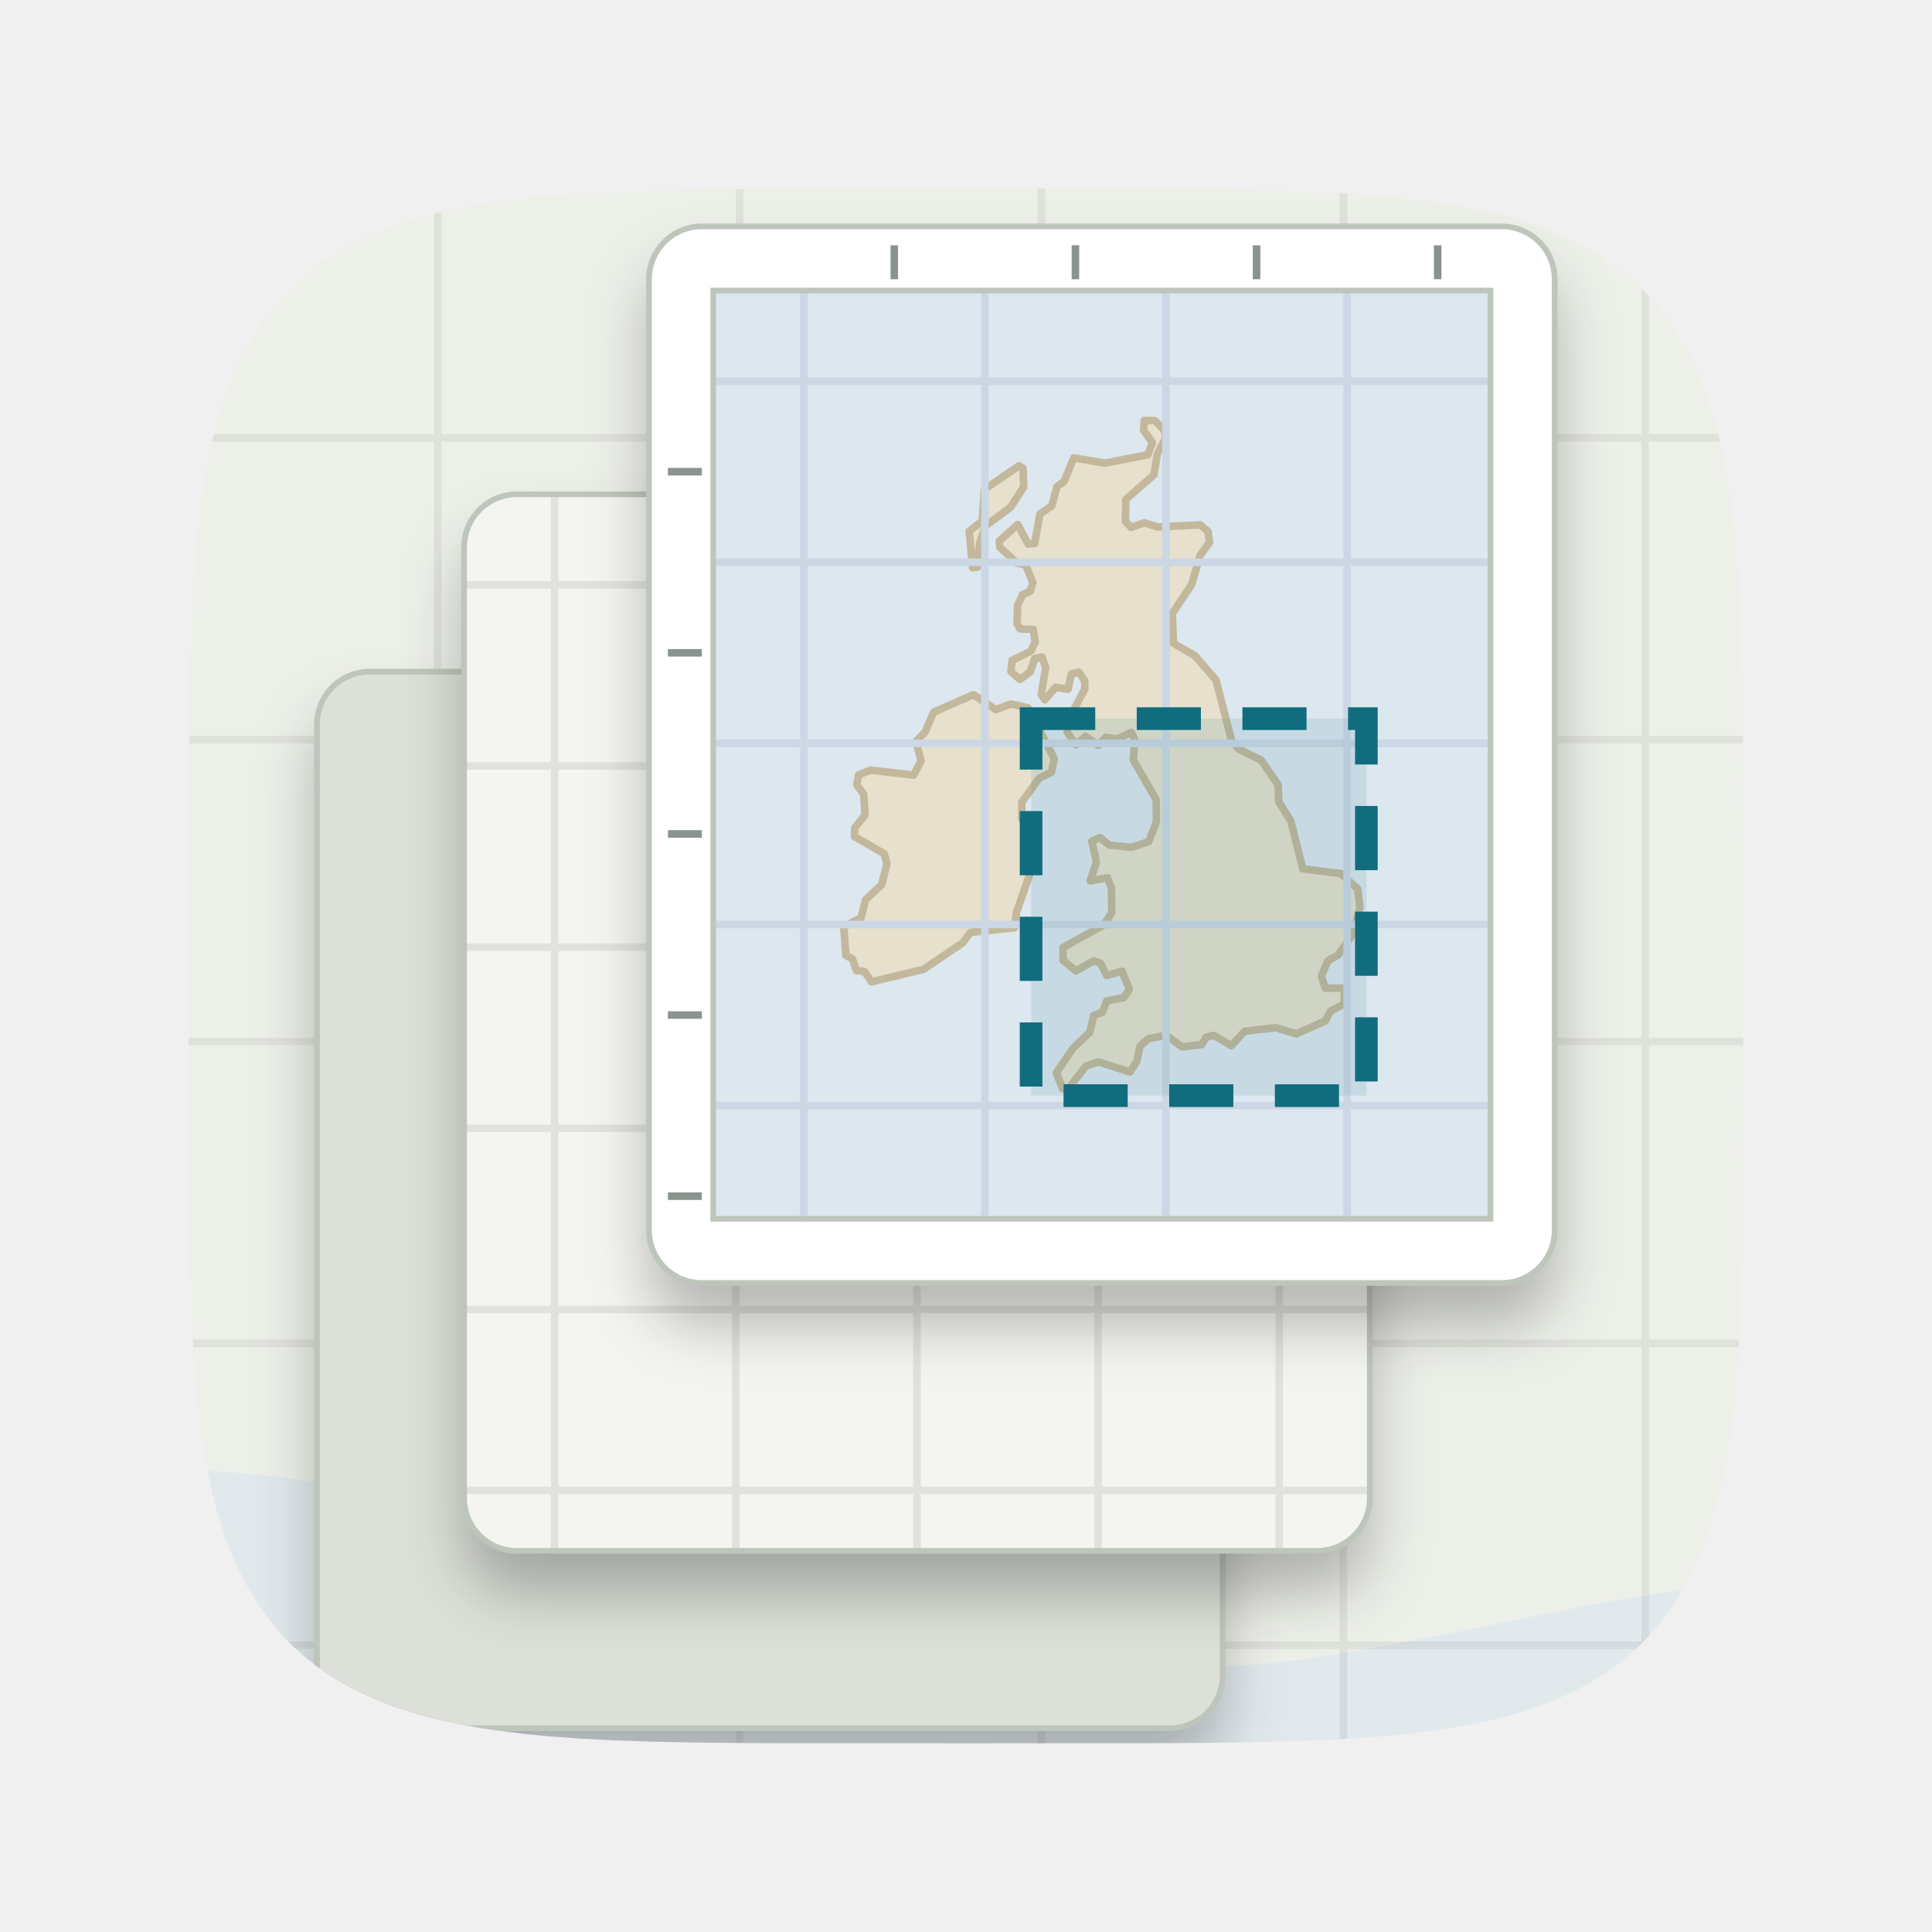
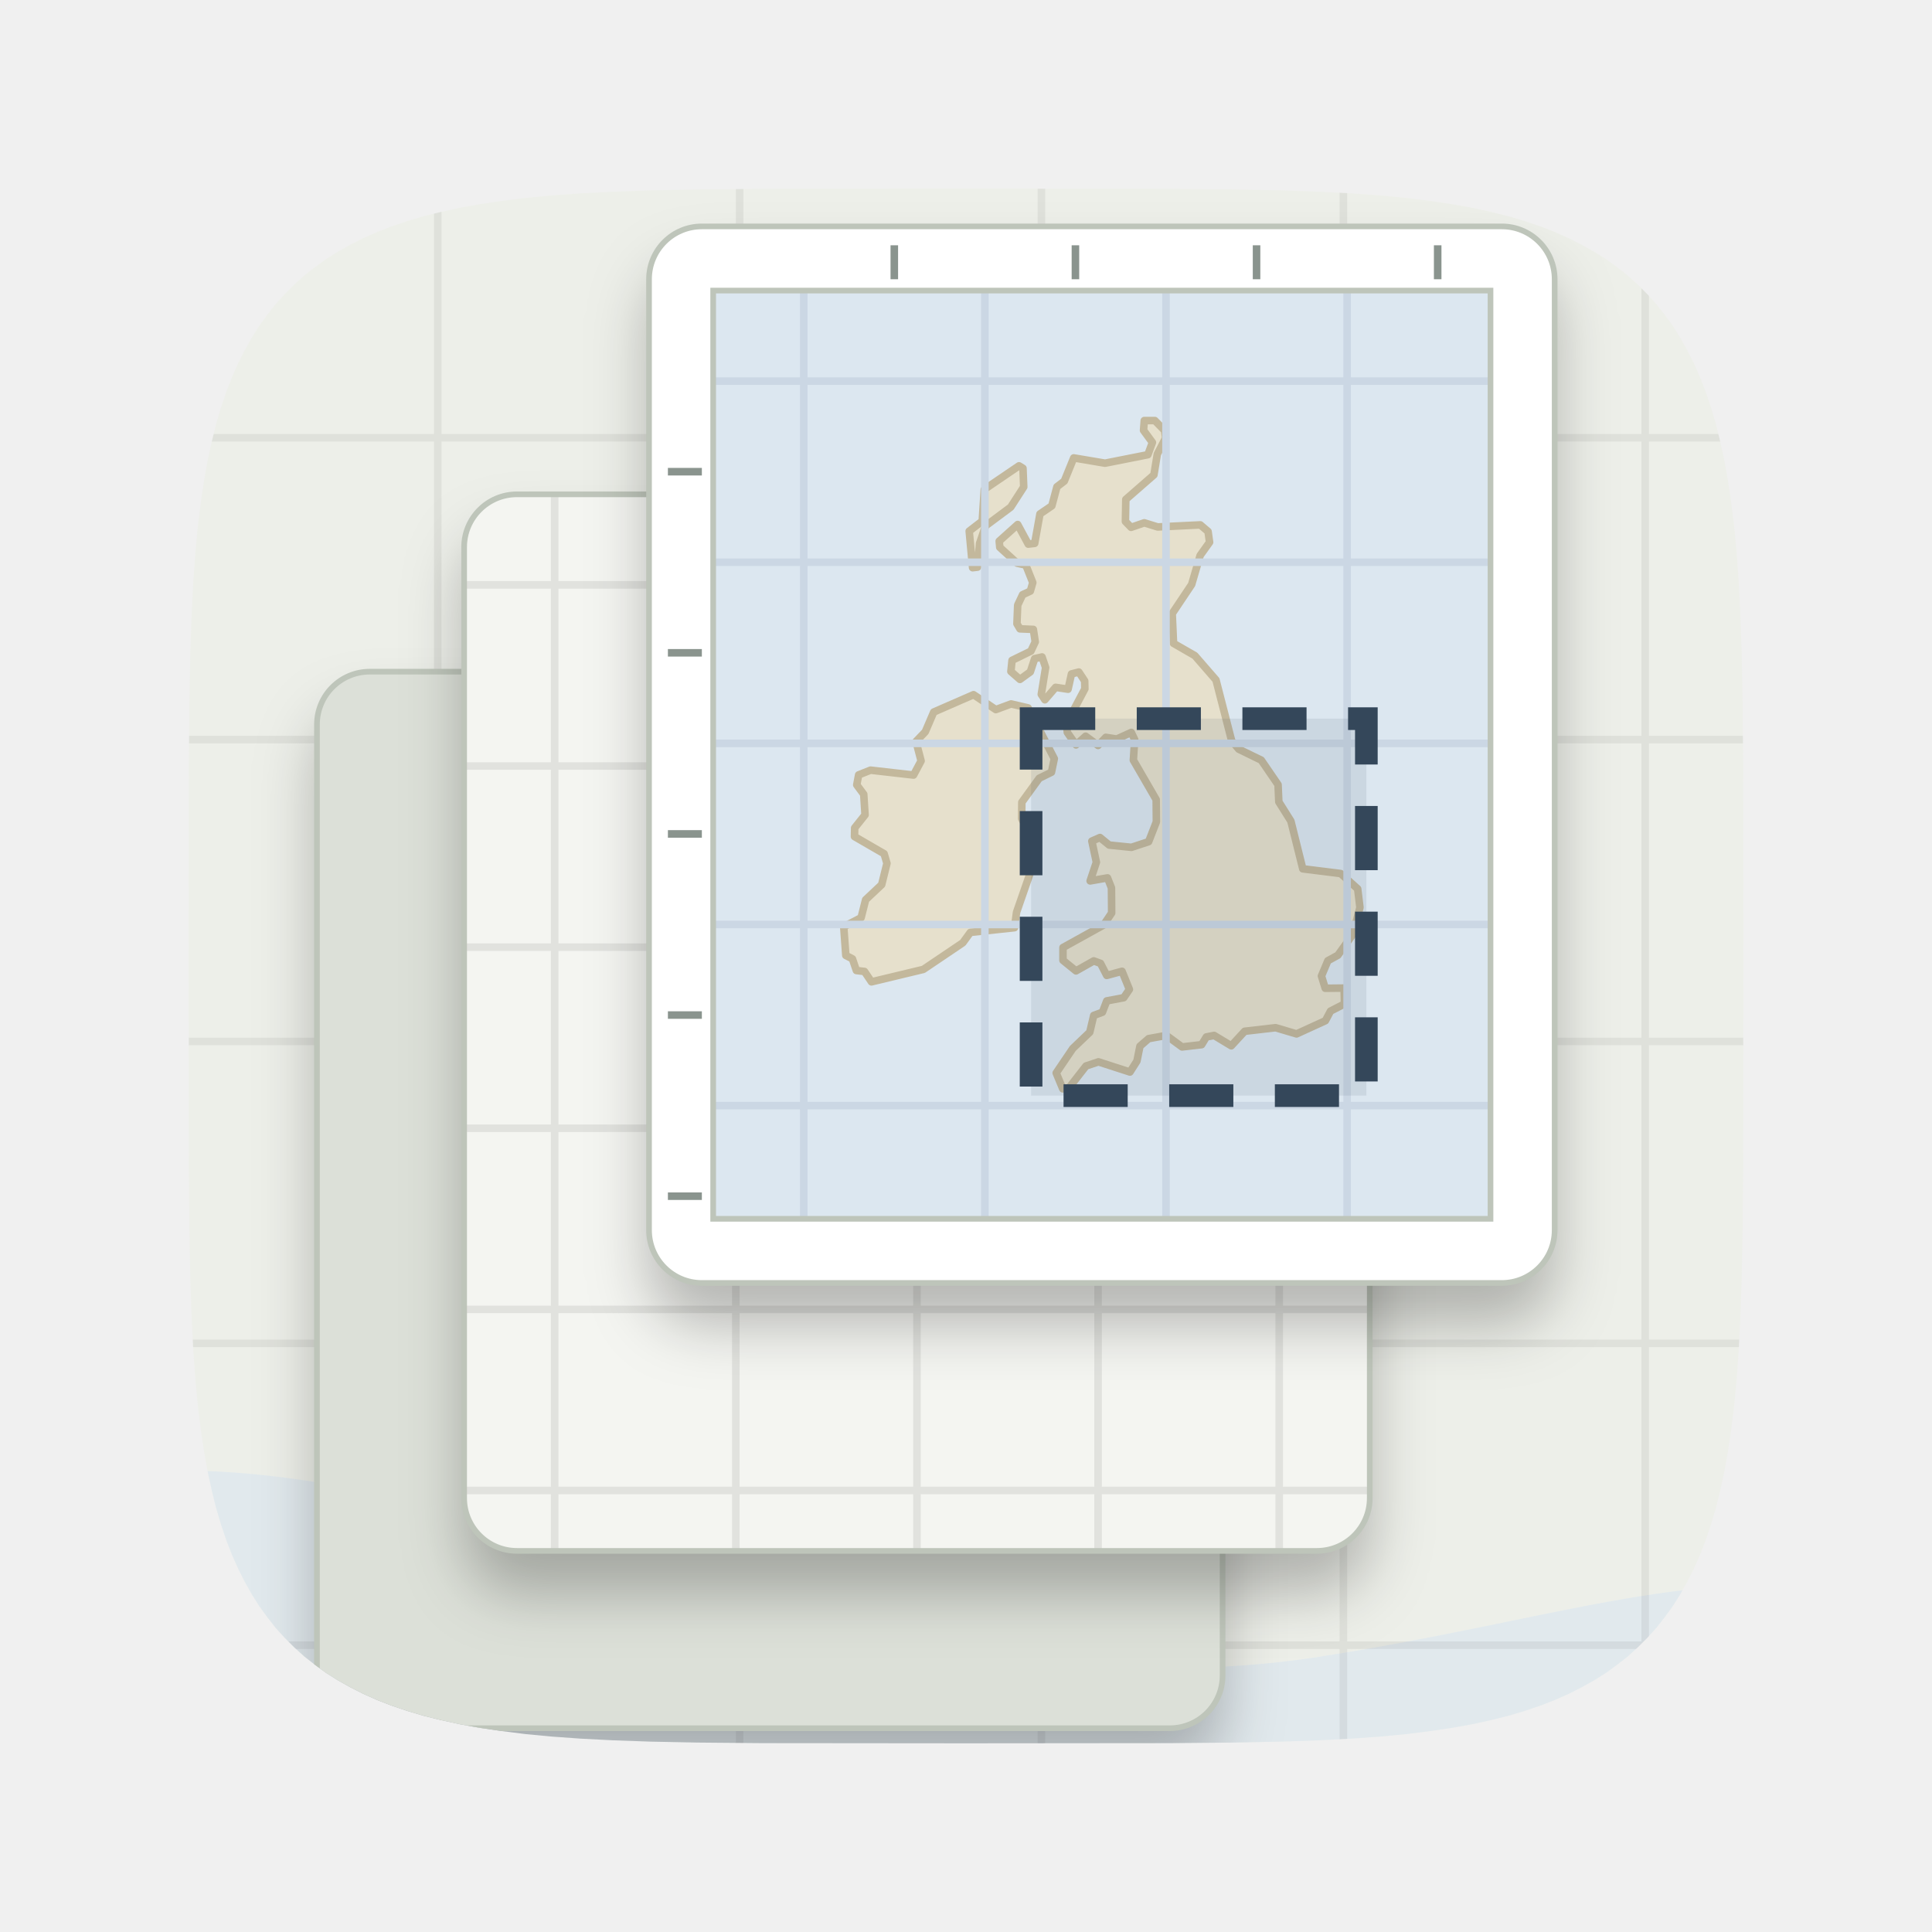
<svg xmlns="http://www.w3.org/2000/svg" xmlns:xlink="http://www.w3.org/1999/xlink" viewBox="0 0 1024 1024" width="1024" height="1024">
  <defs>
    <path id="squircle" d="M 924.0 512.0 L 923.9 619.7 L 923.6 654.0 L 923.1 679.0 L 922.4 699.2 L 921.5 716.5 L 920.4 731.8 L 919.1 745.5 L 917.5 758.1 L 915.8 769.6 L 913.9 780.2 L 911.7 790.2 L 909.4 799.5 L 906.8 808.2 L 904.0 816.5 L 901.0 824.2 L 897.7 831.6 L 894.2 838.5 L 890.5 845.1 L 886.6 851.3 L 882.3 857.2 L 877.9 862.8 L 873.1 868.1 L 868.1 873.1 L 862.8 877.9 L 857.2 882.3 L 851.3 886.6 L 845.1 890.5 L 838.5 894.2 L 831.6 897.7 L 824.2 901.0 L 816.5 904.0 L 808.2 906.8 L 799.5 909.4 L 790.2 911.7 L 780.2 913.9 L 769.6 915.8 L 758.1 917.5 L 745.5 919.1 L 731.8 920.4 L 716.5 921.5 L 699.2 922.4 L 679.0 923.1 L 654.0 923.6 L 619.7 923.9 L 512.0 924.0 L 404.3 923.9 L 370.0 923.6 L 345.0 923.1 L 324.8 922.4 L 307.5 921.5 L 292.2 920.4 L 278.5 919.1 L 265.9 917.5 L 254.4 915.8 L 243.8 913.9 L 233.8 911.7 L 224.5 909.4 L 215.8 906.8 L 207.5 904.0 L 199.8 901.0 L 192.4 897.7 L 185.5 894.2 L 178.9 890.5 L 172.7 886.6 L 166.8 882.3 L 161.2 877.9 L 155.9 873.1 L 150.9 868.1 L 146.1 862.8 L 141.7 857.2 L 137.4 851.3 L 133.5 845.1 L 129.8 838.5 L 126.3 831.6 L 123.0 824.2 L 120.0 816.5 L 117.2 808.2 L 114.6 799.5 L 112.3 790.2 L 110.1 780.2 L 108.2 769.6 L 106.5 758.1 L 104.9 745.5 L 103.6 731.8 L 102.5 716.5 L 101.6 699.2 L 100.9 679.0 L 100.4 654.0 L 100.1 619.7 L 100.0 512.0 L 100.1 404.3 L 100.4 370.0 L 100.9 345.0 L 101.6 324.8 L 102.5 307.5 L 103.6 292.2 L 104.9 278.5 L 106.5 265.9 L 108.2 254.4 L 110.1 243.8 L 112.3 233.8 L 114.6 224.5 L 117.2 215.8 L 120.0 207.5 L 123.0 199.8 L 126.3 192.4 L 129.8 185.5 L 133.5 178.9 L 137.4 172.7 L 141.7 166.8 L 146.1 161.2 L 150.9 155.9 L 155.9 150.9 L 161.2 146.1 L 166.8 141.7 L 172.7 137.4 L 178.9 133.5 L 185.5 129.8 L 192.4 126.3 L 199.8 123.0 L 207.5 120.0 L 215.8 117.2 L 224.5 114.6 L 233.8 112.3 L 243.8 110.1 L 254.4 108.2 L 265.9 106.5 L 278.5 104.9 L 292.2 103.6 L 307.5 102.5 L 324.8 101.6 L 345.0 100.9 L 370.0 100.4 L 404.3 100.1 L 512.0 100.0 L 619.7 100.1 L 654.0 100.4 L 679.0 100.9 L 699.2 101.6 L 716.5 102.5 L 731.8 103.6 L 745.5 104.9 L 758.1 106.5 L 769.6 108.2 L 780.2 110.1 L 790.2 112.3 L 799.5 114.6 L 808.2 117.2 L 816.5 120.0 L 824.2 123.0 L 831.6 126.3 L 838.5 129.8 L 845.1 133.5 L 851.3 137.4 L 857.2 141.7 L 862.8 146.1 L 868.1 150.9 L 873.1 155.9 L 877.9 161.2 L 882.3 166.8 L 886.6 172.7 L 890.5 178.9 L 894.2 185.5 L 897.7 192.4 L 901.0 199.8 L 904.0 207.5 L 906.8 215.8 L 909.4 224.5 L 911.7 233.8 L 913.9 243.8 L 915.8 254.4 L 917.5 265.9 L 919.1 278.5 L 920.4 292.2 L 921.5 307.5 L 922.4 324.8 L 923.1 345.0 L 923.6 370.0 L 923.9 404.3 Z" />
    <clipPath id="tile">
      <use xlink:href="#squircle" />
    </clipPath>
    <filter id="soft" x="-20%" y="-20%" width="140%" height="140%">
      <feGaussianBlur stdDeviation="16" />
    </filter>
    <clipPath id="back">
      <rect x="168" y="356" width="480" height="560" rx="28" />
    </clipPath>
    <clipPath id="mid">
      <rect x="246" y="262" width="480" height="560" rx="28" />
    </clipPath>
    <clipPath id="front">
      <rect x="344" y="120" width="480" height="560" rx="28" />
    </clipPath>
    <clipPath id="map">
      <rect x="378" y="154" width="412" height="492" />
    </clipPath>
  </defs>
  <g clip-path="url(#tile)">
    <rect width="1024" height="1024" fill="#EDEFE9" />
    <path d="M0 790 C 130 760 230 800 340 828 S 560 900 700 878 S 900 826 1024 846 V1024 H0 Z" fill="#DCE7F0" opacity="0.7" />
    <path d="M72 0V1024M232 0V1024M392 0V1024M552 0V1024M712 0V1024M872 0V1024M0 72H1024M0 232H1024M0 392H1024M0 552H1024M0 712H1024M0 872H1024" stroke="rgba(34,42,38,0.07)" stroke-width="4" fill="none" />
    <rect x="168" y="378" width="480" height="560" rx="28" fill="#000" opacity="0.26" filter="url(#soft)" />
    <g clip-path="url(#back)">
      <rect x="168" y="356" width="480" height="560" fill="#DCE0D8" />
    </g>
    <rect x="168" y="356" width="480" height="560" rx="28" fill="none" stroke="#BEC5BA" stroke-width="3" />
    <rect x="246" y="284" width="480" height="560" rx="28" fill="#000" opacity="0.26" filter="url(#soft)" />
    <g clip-path="url(#mid)">
      <rect x="246" y="262" width="480" height="560" fill="#F4F5F1" />
      <path d="M294 262V822M390 262V822M486 262V822M582 262V822M678 262V822M246 310H726M246 406H726M246 502H726M246 598H726M246 694H726M246 790H726" stroke="rgba(34,42,38,0.09)" stroke-width="4" fill="none" />
    </g>
    <rect x="246" y="262" width="480" height="560" rx="28" fill="none" stroke="#BEC5BA" stroke-width="3" />
    <rect x="344" y="142" width="480" height="560" rx="28" fill="#000" opacity="0.26" filter="url(#soft)" />
    <g clip-path="url(#front)">
      <rect x="344" y="120" width="480" height="560" fill="#FFFFFF" />
      <path d="M474 130V148M570 130V148M666 130V148M762 130V148M354 250H372M354 346H372M354 442H372M354 538H372M354 634H372" stroke="#8A948E" stroke-width="4" fill="none" />
      <g clip-path="url(#map)">
        <rect x="378" y="154" width="412" height="492" fill="#DCE7F0" />
        <path d="M539.4 278.0L545.0 288.4L548.4 288.0L551.2 272.4L557.5 268.1L560.2 258.0L564.1 255.0L569.1 242.7L585.7 245.5L608.4 241.0L610.8 234.5L606.1 228.1L606.5 222.9L612.1 222.9L617.3 228.2L617.8 232.2L613.4 240.7L611.6 251.7L596.7 264.7L596.5 276.4L599.5 279.5L606.5 277.1L613.6 279.3L636.2 278.2L640.3 281.7L641.1 287.4L636.1 294.4L631.6 309.8L621.3 325.2L622.0 341.0L633.3 347.5L644.5 360.4L652.8 392.6L656.6 397.1L668.5 402.9L677.4 415.9L677.8 425.0L684.2 435.2L690.5 460.5L710.6 463.0L719.6 471.1L720.8 481.0L717.0 495.3L709.1 506.3L703.8 509.2L700.4 517.3L702.4 523.8L712.4 523.7L712.6 532.1L705.2 535.9L702.5 541.0L687.2 548.0L676.1 544.7L659.7 546.6L652.6 554.3L643.5 548.8L639.4 549.6L636.9 553.7L626.5 554.9L618.2 548.8L608.8 550.5L604.2 554.5L602.6 562.4L598.9 568.2L582.2 562.8L575.6 565.0L566.7 576.4L563.3 577.1L559.8 568.7L568.6 555.7L577.6 547.1L579.7 538.2L584.3 536.5L586.6 530.5L595.6 528.8L598.6 524.4L594.7 514.8L586.6 517.0L583.3 510.6L579.7 509.3L570.3 514.6L563.4 509.0L563.4 502.2L584.9 490.3L589.2 483.9L589.1 470.6L587.0 465.3L577.8 466.9L581.1 457.0L578.7 445.8L583.0 443.9L587.9 447.9L599.7 449.1L608.8 446.1L612.9 435.6L612.8 423.8L600.7 402.9L601.4 392.0L599.6 388.2L591.9 391.7L586.1 390.8L582.0 395.1L575.4 390.2L570.3 394.8L565.7 388.2L565.2 383.6L575.0 365.1L574.9 360.9L571.8 356.2L567.9 357.2L566.1 365.3L559.5 364.3L553.8 370.9L551.9 368.0L554.2 353.8L552.3 348.2L548.4 349.1L546.1 356.1L540.6 360.1L535.8 355.9L536.4 350.0L546.4 345.1L548.7 340.2L547.7 333.6L540.6 333.3L539.0 330.6L539.4 320.7L542.0 315.2L546.1 313.3L547.4 308.8L543.7 299.5L539.1 298.5L529.9 290.1L529.6 286.8L539.4 278.0ZM447.2 491.2L456.4 486.4L458.8 476.9L467.3 468.9L470.1 457.6L468.6 452.5L452.9 443.4L453.0 438.8L458.5 431.9L457.8 421.0L454.1 416.0L455.1 410.7L461.4 408.2L484.2 410.8L488.2 403.3L485.5 393.0L490.4 387.9L494.9 377.4L516.0 368.2L527.8 376.1L535.9 373.1L544.9 375.2L558.8 402.1L557.3 409.3L550.8 412.5L541.6 425.2L541.5 433.9L544.7 439.8L546.2 462.2L538.8 483.5L537.7 491.7L514.3 494.2L510.3 499.7L489.4 513.8L461.9 520.4L458.2 514.9L453.9 514.4L451.8 508.2L448.3 506.4L447.2 491.2ZM513.7 281.5L520.6 276.2L521.7 259.4L540.1 246.9L542.2 248.2L542.6 258.1L535.7 268.8L522.4 278.7L519.2 288.0L518.1 300.6L515.5 300.9L513.7 281.5Z" fill="#E6E0CC" stroke="#C3B89C" stroke-width="4" stroke-linejoin="round" fill-rule="evenodd" />
        <path d="M426 154V646M522 154V646M618 154V646M714 154V646M378 202H790M378 298H790M378 394H790M378 490H790M378 586H790" stroke="#CBD7E4" stroke-width="4" fill="none" />
-         <rect x="546.5" y="380.9" width="177.7" height="199.8" fill="rgba(17,108,126,0.1)" stroke="#116C7E" stroke-width="12" stroke-dasharray="34 22" />
+         <rect x="546.5" y="380.9" width="177.7" height="199.8" fill="rgba(52,71,90,0.1)" stroke="#34475A" stroke-width="12" stroke-dasharray="34 22" />
      </g>
      <rect x="378" y="154" width="412" height="492" fill="none" stroke="#BEC5BA" stroke-width="3" />
    </g>
    <rect x="344" y="120" width="480" height="560" rx="28" fill="none" stroke="#BEC5BA" stroke-width="3" />
  </g>
</svg>
